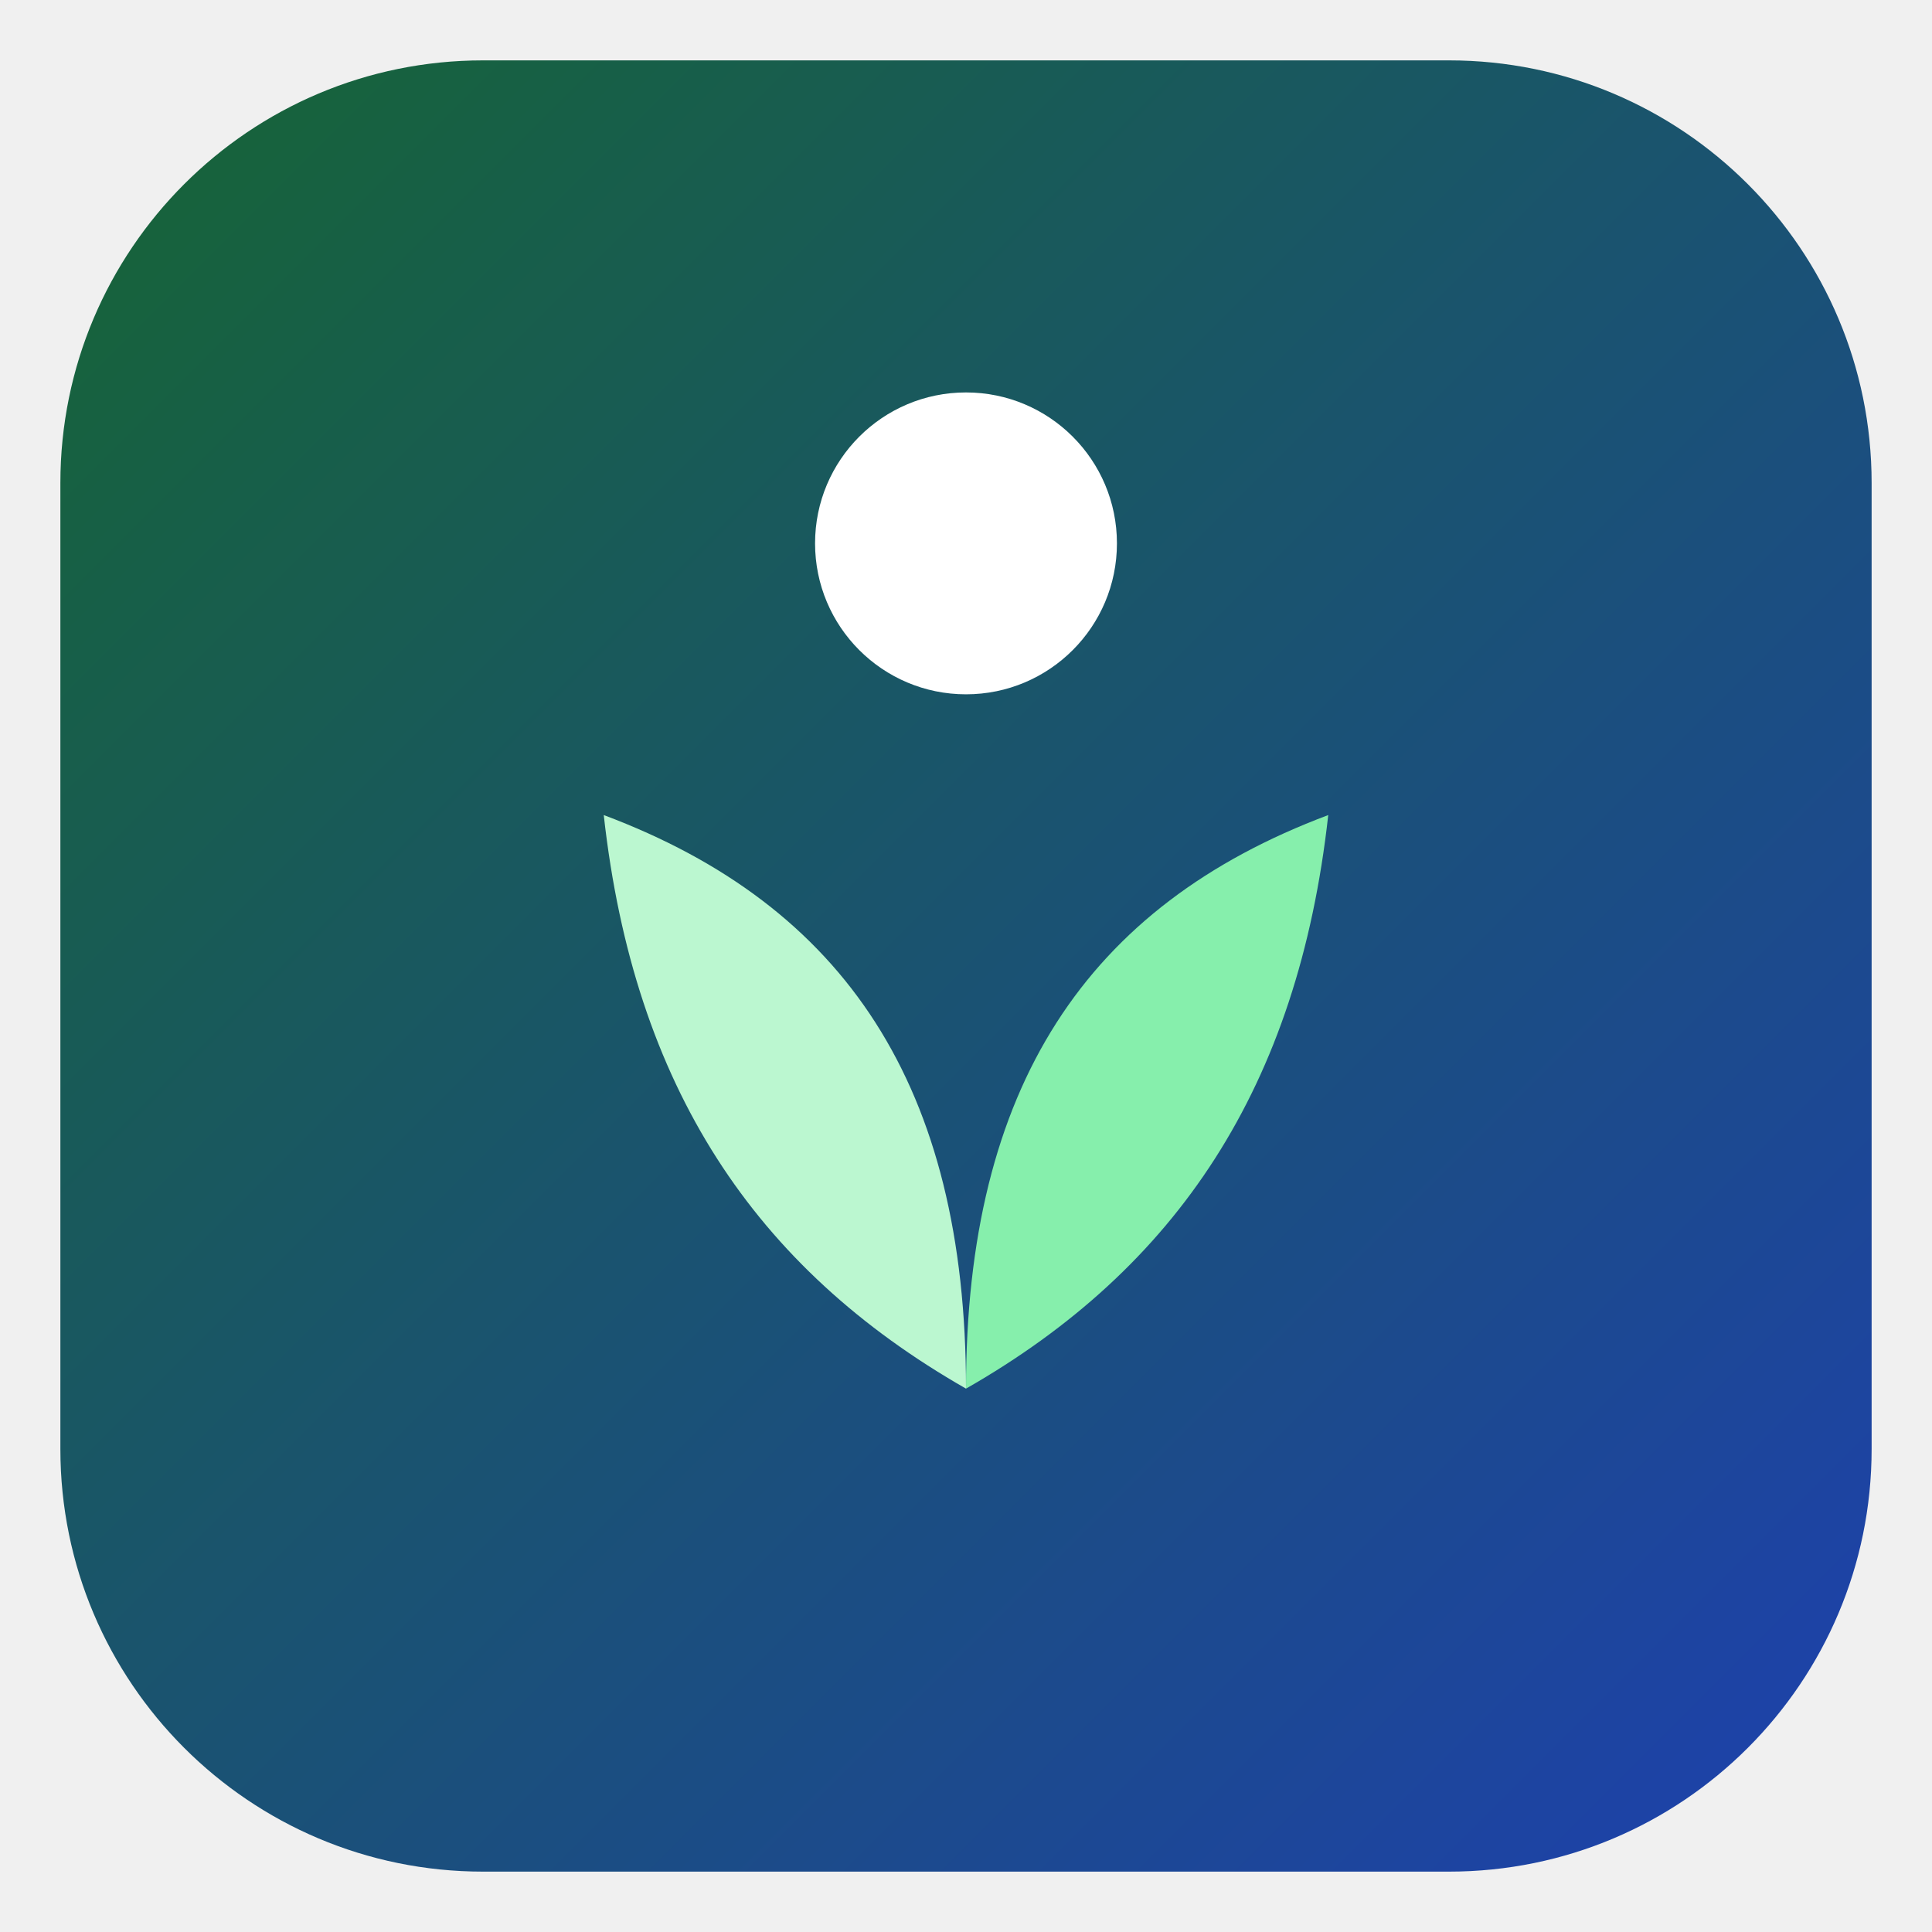
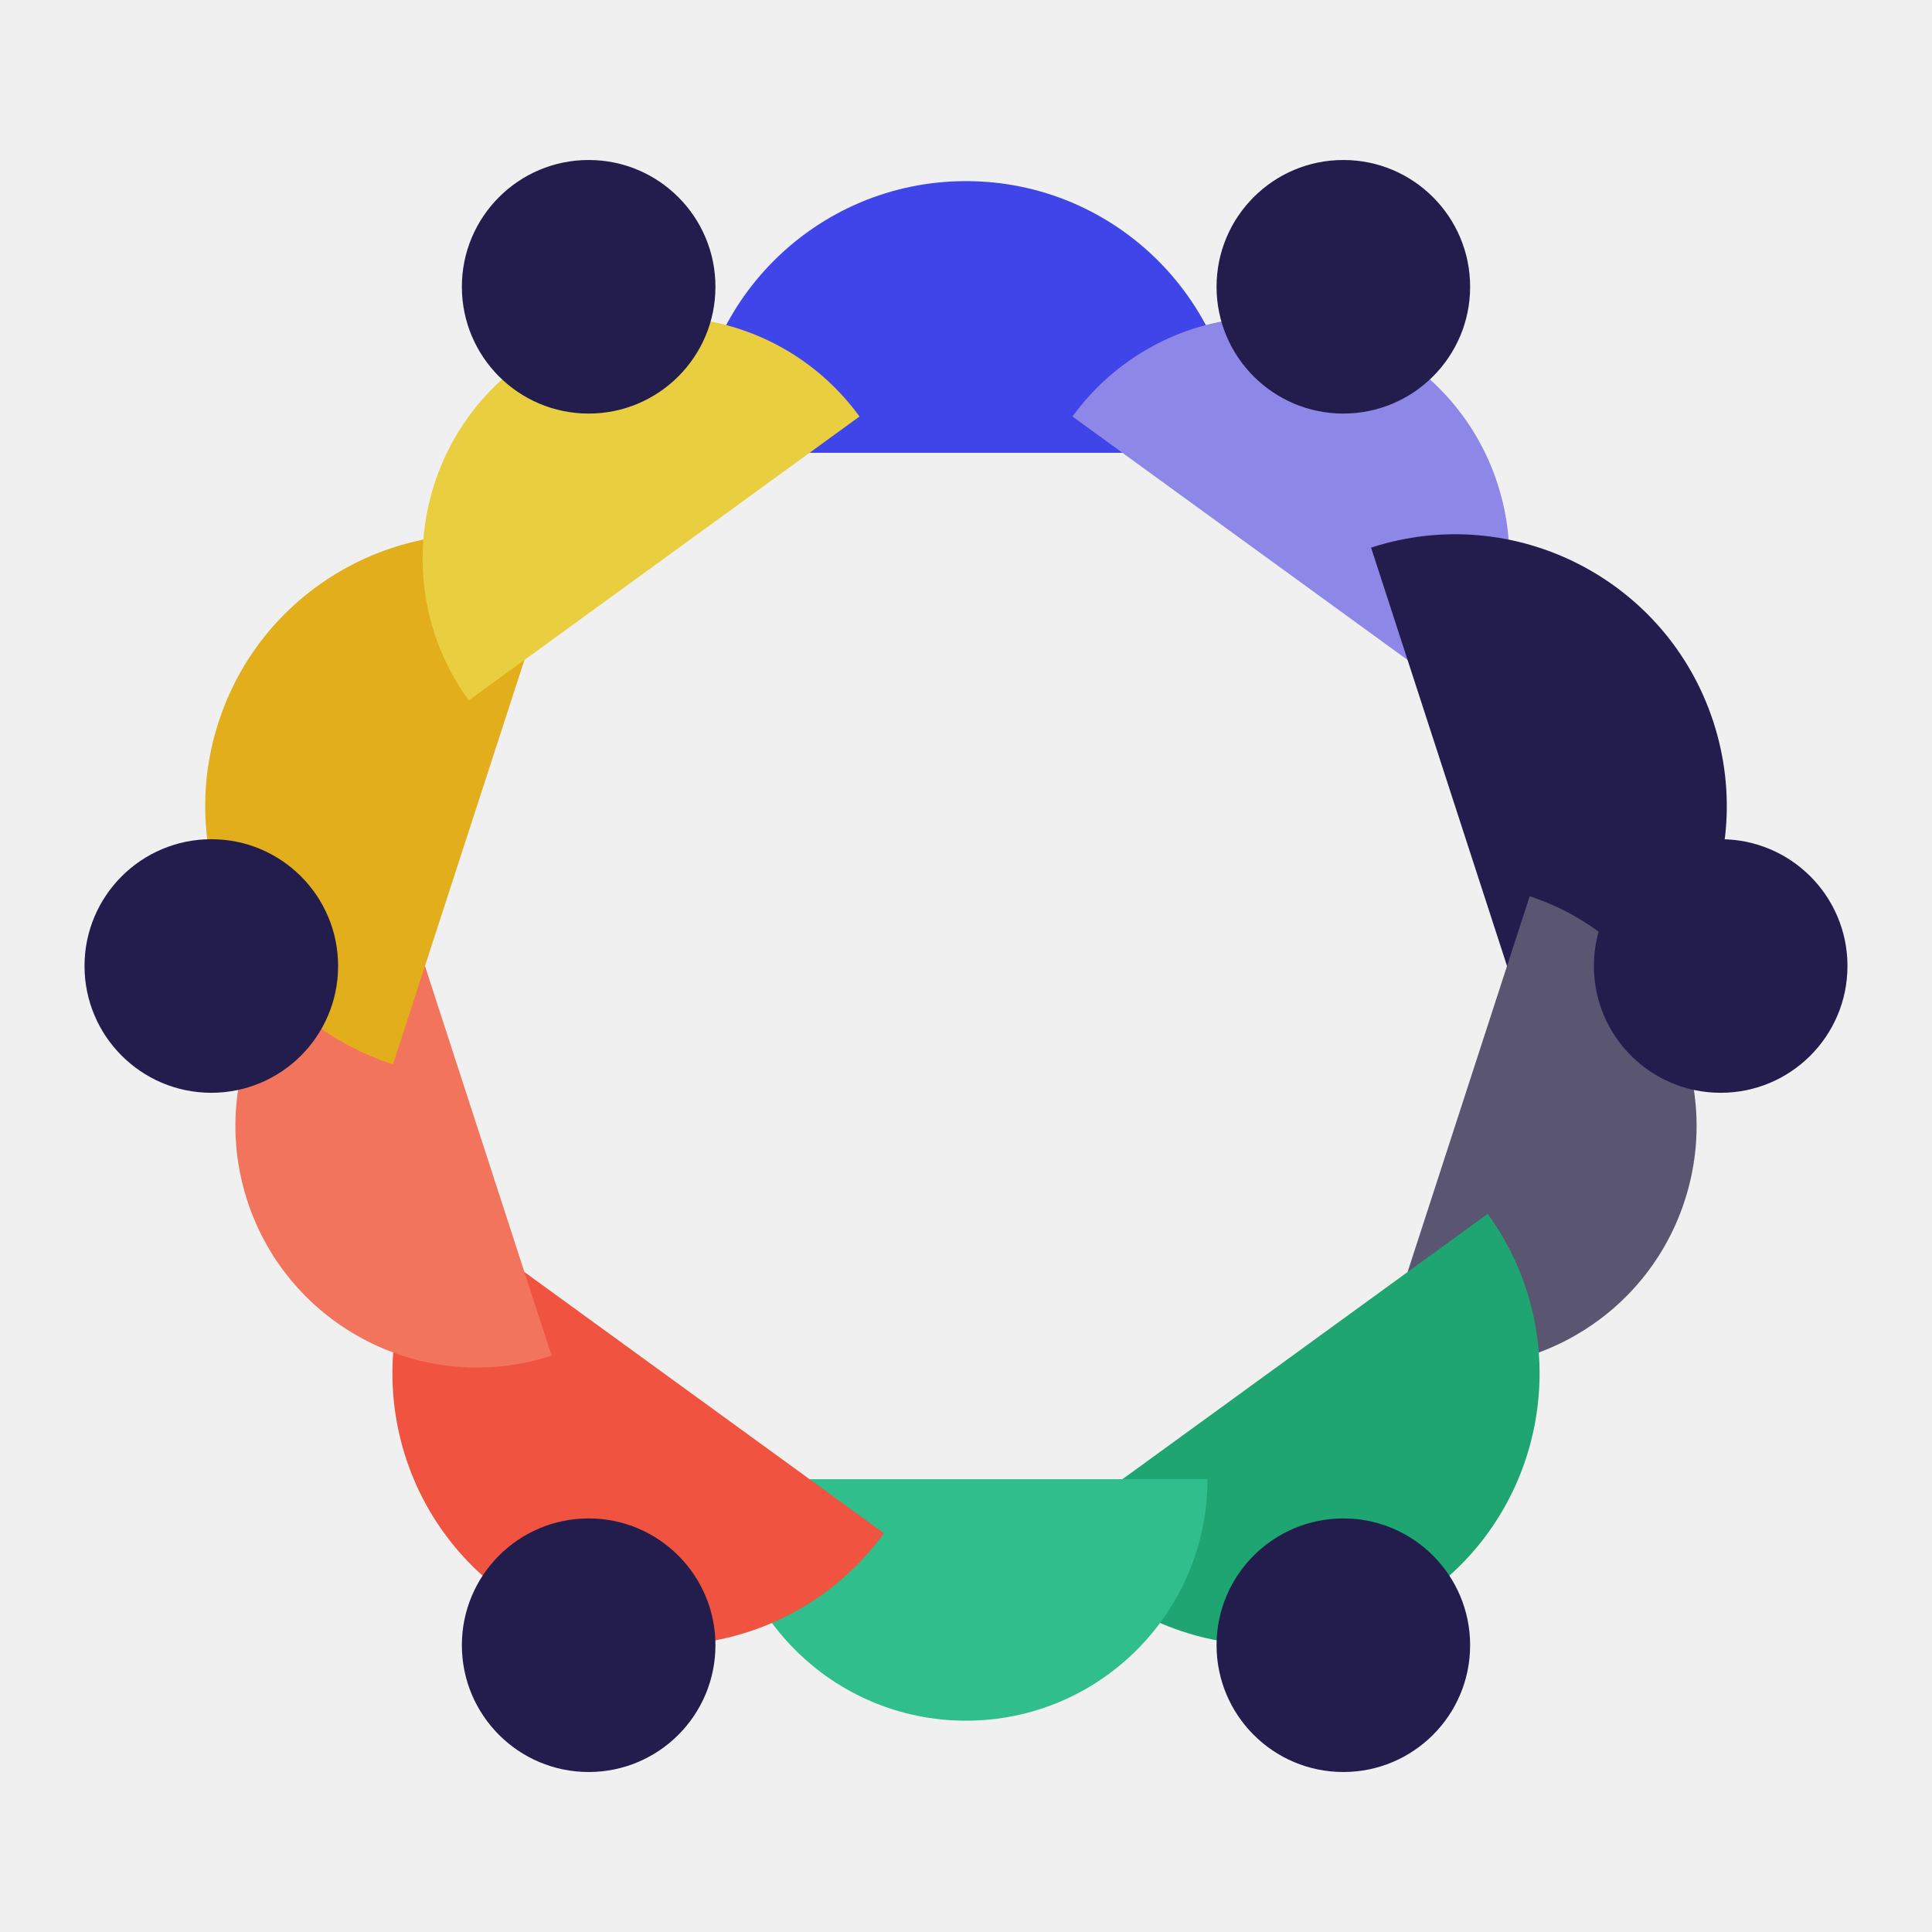
<svg xmlns="http://www.w3.org/2000/svg" viewBox="0 0 64 64" width="64" height="64">
-   <defs>
-     <linearGradient id="g" x1="0" y1="0" x2="1" y2="1">
-       <stop offset="0" stop-color="#166534" />
-       <stop offset="1" stop-color="#1e40af" />
-     </linearGradient>
-   </defs>
-   <rect x="2" y="2" width="60" height="60" rx="14" fill="url(#g)" />
-   <path d="M32 46c0-10 4-16 12-19-1 9-5 15-12 19z" fill="#86efac" />
-   <path d="M32 46c0-10-4-16-12-19 1 9 5 15 12 19z" fill="#bbf7d0" />
-   <circle cx="32" cy="18" r="5" fill="#fff" />
+   <g>
+     <path d="M -9,0 A 9 9 0 0 1 9,0 Z" fill="#3F45E8" transform="translate(32,15) rotate(0)" />
+     <path d="M -8,0 A 8 8 0 0 1 8,0 Z" fill="#8D88E8" transform="translate(42,18.5) rotate(36)" />
+     <path d="M -9,0 A 9 9 0 0 1 9,0 Z" fill="#221D4D" transform="translate(48.2,26.7) rotate(72)" />
+     <path d="M -8,0 A 8 8 0 0 1 8,0 Z" fill="#5A5570" transform="translate(48.2,37.3) rotate(108)" />
+     <path d="M -9,0 A 9 9 0 0 1 9,0 Z" fill="#1FA571" transform="translate(42,45.5) rotate(144)" />
+     <path d="M -8,0 A 8 8 0 0 1 8,0 Z" fill="#2FBE8C" transform="translate(32,49) rotate(180)" />
+     <path d="M -9,0 A 9 9 0 0 1 9,0 Z" fill="#F0533F" transform="translate(22,45.5) rotate(216)" />
+     <path d="M -8,0 A 8 8 0 0 1 8,0 Z" fill="#F3745C" transform="translate(15.8,37.3) rotate(252)" />
+     <path d="M -9,0 A 9 9 0 0 1 9,0 Z" fill="#E2AE1B" transform="translate(15.8,26.7) rotate(288)" />
+     <path d="M -8,0 A 8 8 0 0 1 8,0 Z" fill="#E9CE3F" transform="translate(22,18.5) rotate(324)" />
+     <circle cx="44.5" cy="9.5" r="4.2" fill="#221D4D" />
+     <circle cx="57" cy="32" r="4.2" fill="#221D4D" />
+     <circle cx="44.5" cy="54.5" r="4.2" fill="#221D4D" />
+     <circle cx="19.5" cy="54.5" r="4.2" fill="#221D4D" />
+     <circle cx="7" cy="32" r="4.2" fill="#221D4D" />
+     <circle cx="19.5" cy="9.5" r="4.2" fill="#221D4D" />
+   </g>
</svg>
